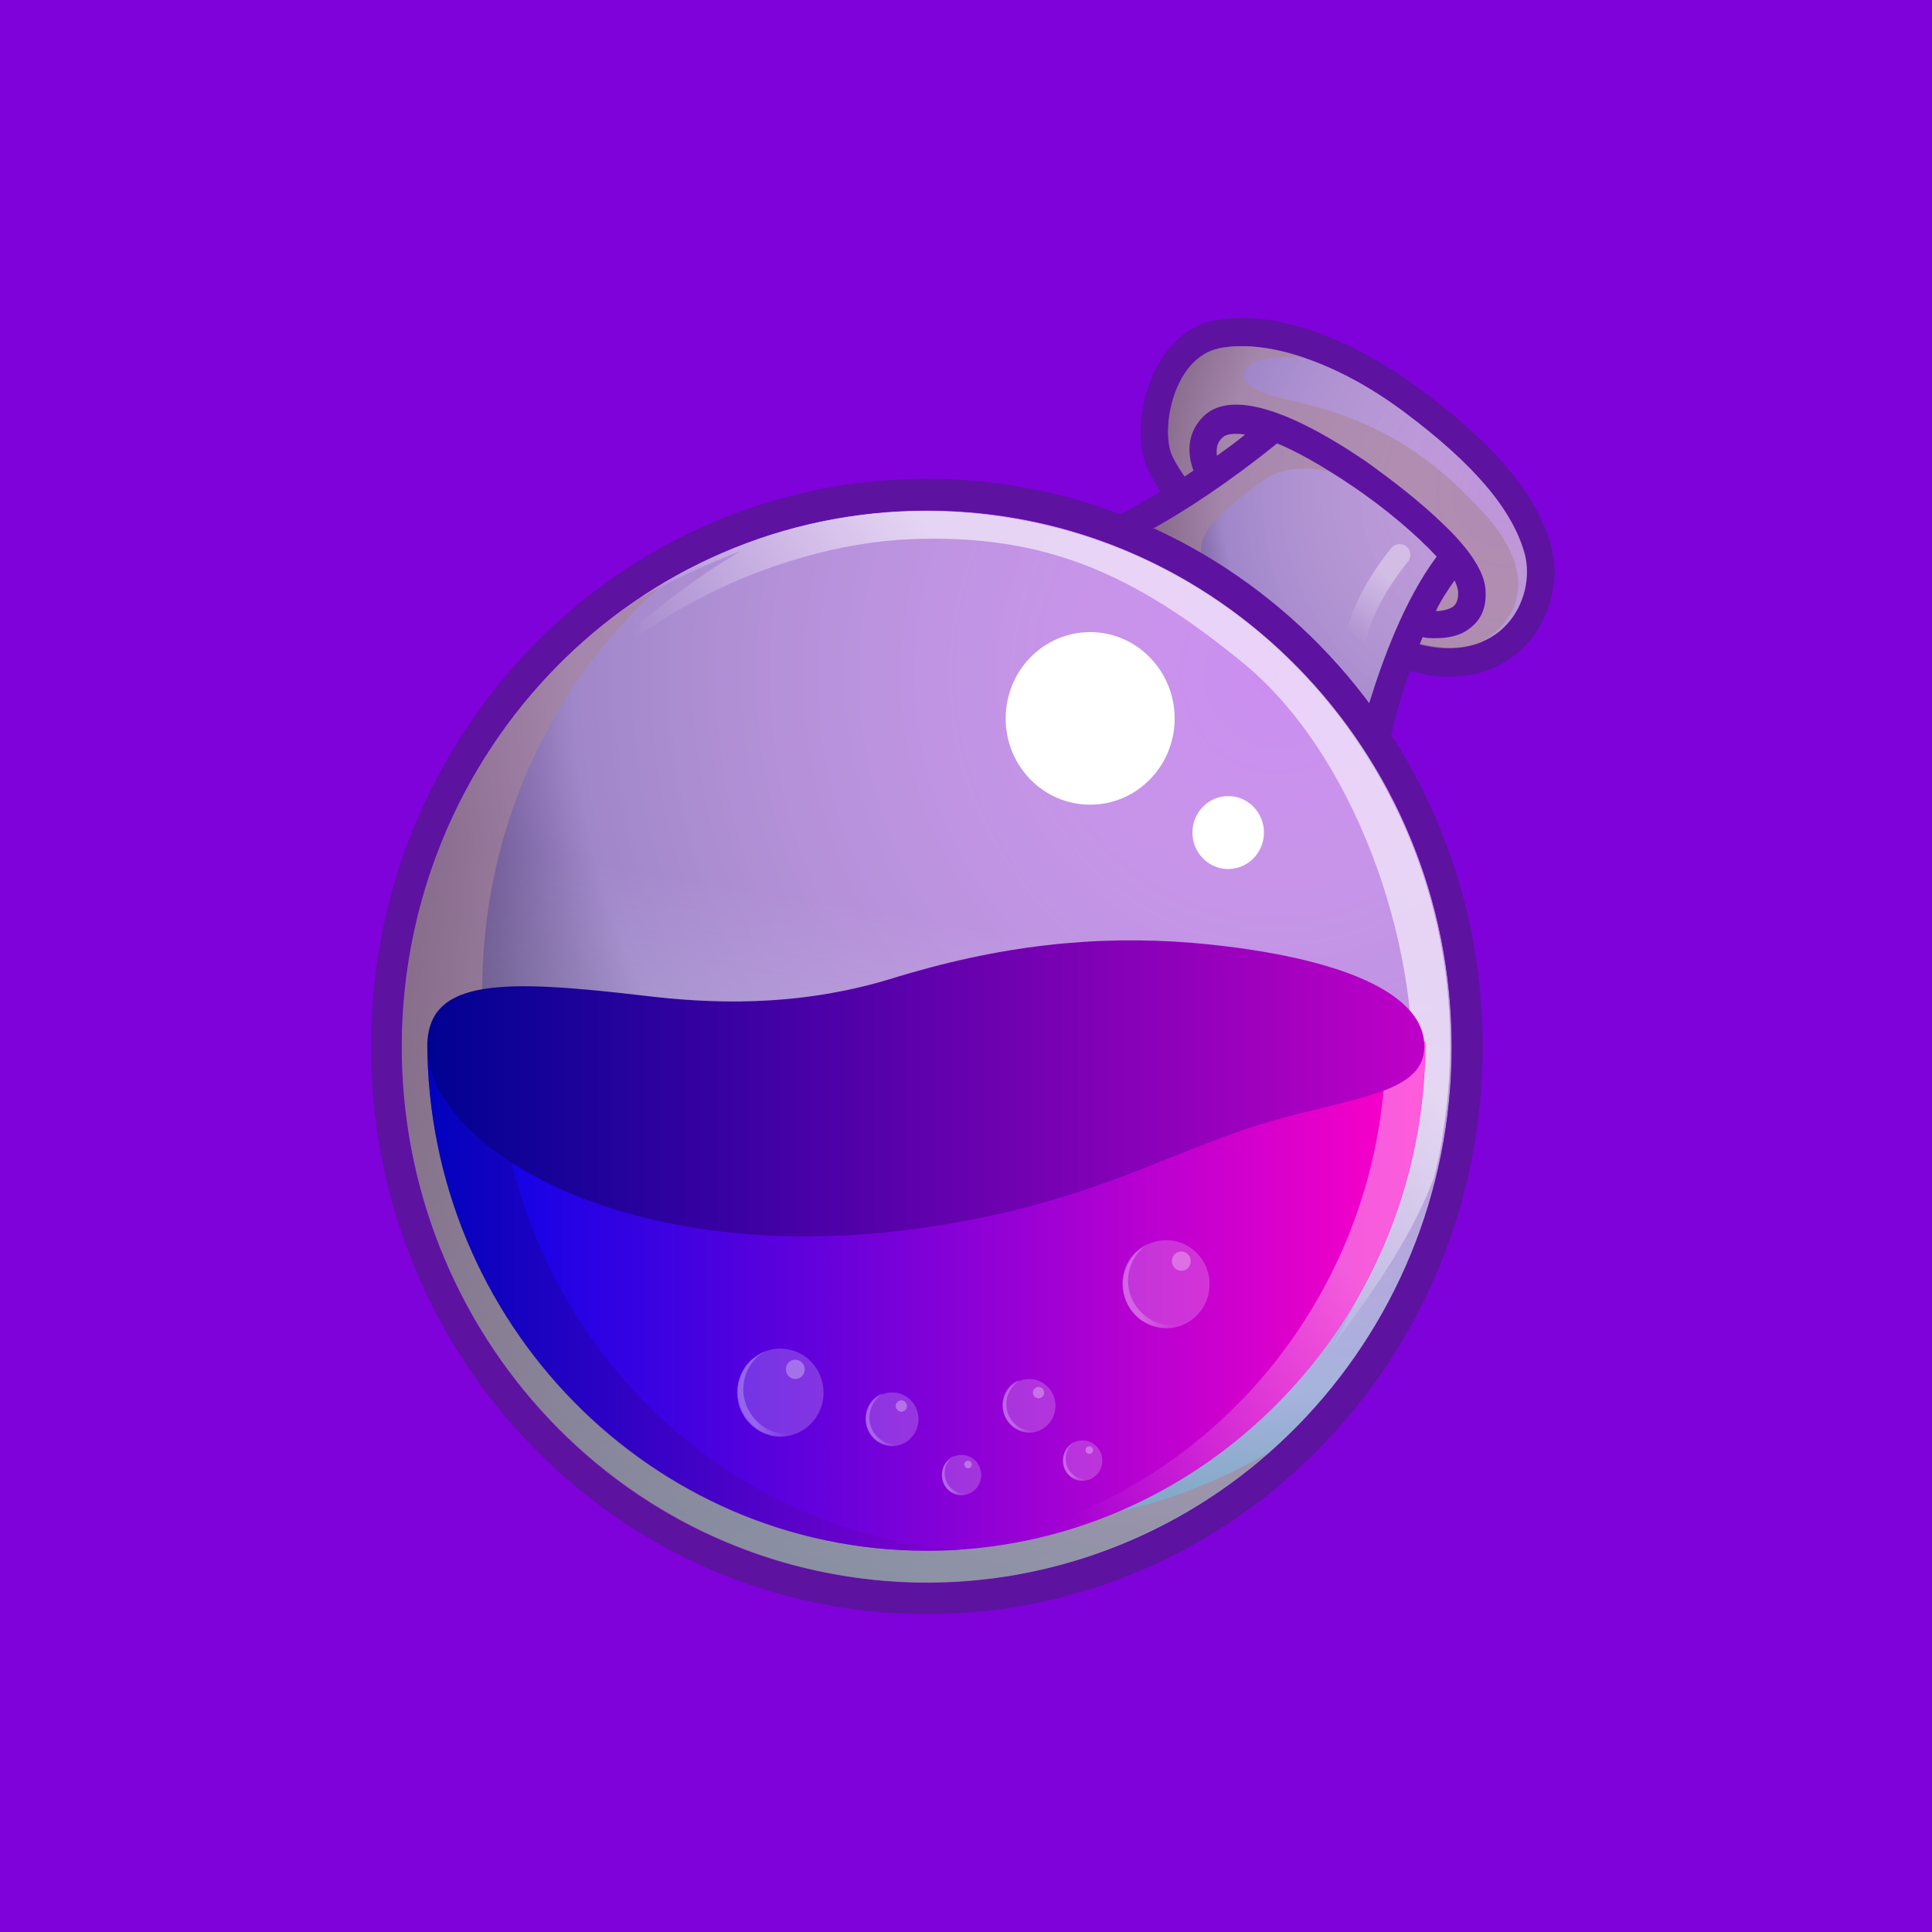
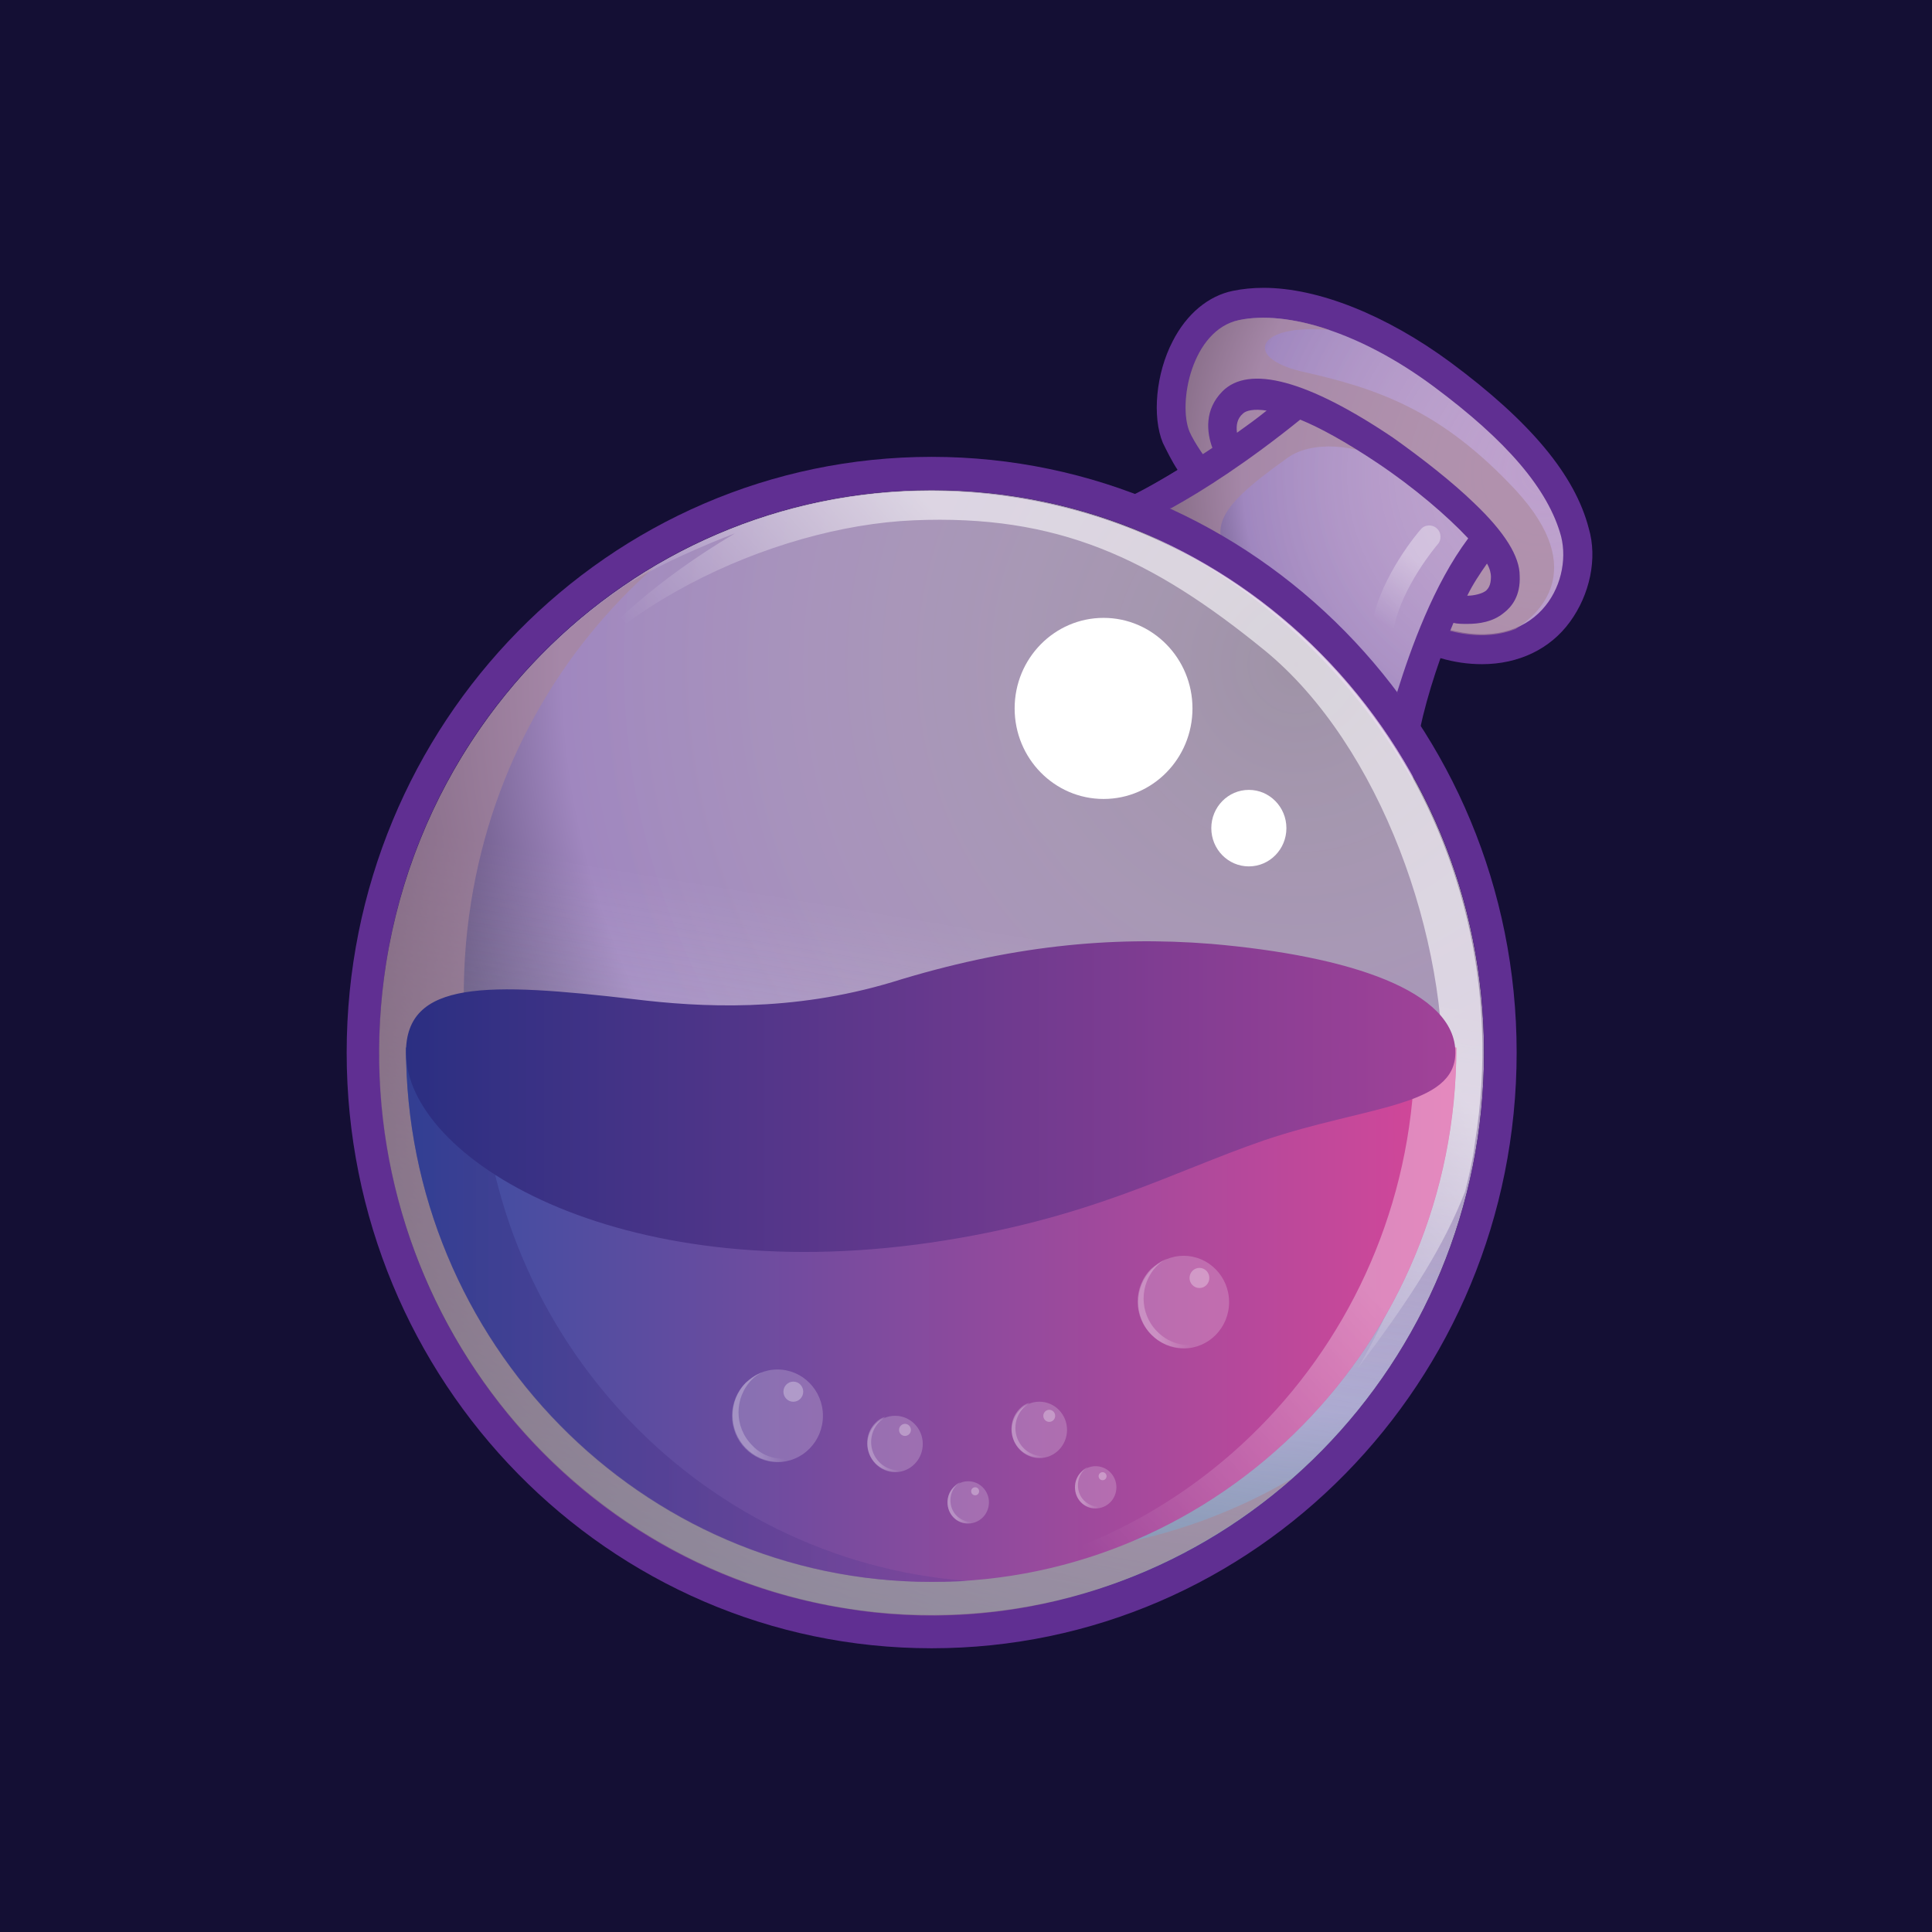
<svg xmlns="http://www.w3.org/2000/svg" width="256" height="256" viewBox="0 0 256 256" fill="none">
  <g clip-path="url(#clip0_1239_2)">
-     <rect width="256" height="256" fill="#7E02D9" />
-     <path d="M205.551 72.475C203.806 65.751 198.208 58.999 188.122 51.525C180.031 45.551 171.442 42.134 164.598 42.134C163.24 42.134 161.993 42.273 160.746 42.523C157.643 43.162 154.899 45.44 153.154 48.886C151.048 52.942 150.549 58.416 151.907 61.722C152.406 62.75 153.015 64.001 153.763 65.14C147.169 69.196 143.428 70.335 142.93 70.474C160.109 76.309 174.407 88.507 183.356 104.4L183.467 102.872C183.828 98.676 185.074 93.842 186.82 88.896C188.565 89.396 190.311 89.646 192.057 89.646C196.657 89.646 200.647 87.729 203.14 84.311C205.662 80.838 206.66 76.281 205.551 72.475Z" fill="#5E12A0" />
-     <path d="M187.624 85.173C198.956 88.341 203.556 79.449 202.06 73.475C200.453 67.502 195.216 61.417 186.017 54.554C176.817 47.691 167.479 44.913 161.494 46.163C155.509 47.441 153.791 56.721 155.288 60.278C155.897 61.667 157.283 63.695 159.139 66.001C156.784 67.641 154.54 68.919 152.683 70.058C164.127 75.254 174.074 83.395 181.556 93.564C182.414 90.147 183.662 87.09 184.797 84.423C185.629 84.534 186.626 84.784 187.624 85.173Z" fill="url(#paint0_radial_1239_2)" />
-     <path d="M122.813 209.678C161.217 209.678 192.362 177.891 192.362 138.659C192.362 99.427 161.217 67.641 122.813 67.641C84.409 67.641 53.264 99.427 53.264 138.659C53.264 177.891 84.409 209.678 122.813 209.678Z" fill="url(#paint1_radial_1239_2)" />
-     <path opacity="0.6" d="M196.324 67.641C186.875 57.471 178.895 54.804 169.336 52.637C161.882 50.858 163.849 46.552 172.938 47.441C168.588 45.913 164.487 45.524 161.494 46.163C155.509 47.441 153.791 56.721 155.259 60.278C155.869 61.667 157.255 63.695 159.111 66.001C155.759 68.28 152.905 69.947 150.522 71.197C151.63 71.697 153.015 72.336 154.623 73.225C158.862 75.504 163.461 79.31 163.461 79.31C156.507 73.225 157.975 70.419 167.562 63.556C170.555 61.389 176.013 61.639 181.112 64.306C186.211 66.974 192.196 73.698 192.196 73.698L186.46 84.867C186.82 85.006 187.208 85.117 187.568 85.256C191.17 86.284 194.024 86.007 196.268 85.117C198.956 83.506 205.8 77.921 196.324 67.641Z" fill="#A98698" />
-     <path d="M169.225 58.75C171.718 59.778 174.96 61.556 178.923 64.223C183.661 67.391 187.761 70.947 190.367 73.753C186.016 79.588 183.162 87.59 181.416 93.203C182.275 94.481 183.273 95.731 184.16 97.009C185.019 93.842 186.515 89.118 188.51 84.423C189.009 84.562 189.618 84.562 190.256 84.562C191.752 84.562 193.498 84.312 194.855 83.172C195.853 82.422 196.961 81.005 196.85 78.477C196.85 76.06 194.994 73.003 191.115 69.336C188.371 66.668 184.658 63.751 180.918 61.084C170.222 53.832 162.741 51.803 159.388 55.249C157.144 57.527 157.393 60.333 158.141 62.361C154.151 65.029 150.798 66.946 148.554 68.196C150.05 68.697 151.408 69.336 152.904 69.975C156.894 67.752 162.63 64.084 169.225 58.75ZM192.722 76.921C193.082 77.56 193.22 78.199 193.22 78.56C193.22 79.699 192.86 80.088 192.611 80.338C192.112 80.728 191.115 80.978 190.256 80.978C190.976 79.449 191.862 78.171 192.722 76.921ZM161.993 57.972C162.353 57.583 163.35 57.333 164.985 57.583C163.738 58.611 162.491 59.5 161.245 60.389C161.134 59.5 161.245 58.611 161.993 57.972Z" fill="#5E12A0" />
-     <path d="M122.813 63.445C82.109 63.445 49.163 97.121 49.163 138.659C49.163 180.197 82.137 213.873 122.813 213.873C163.489 213.873 196.463 180.197 196.463 138.659C196.463 97.121 163.351 63.445 122.813 63.445ZM122.813 209.677C84.381 209.677 53.264 177.92 53.264 138.659C53.264 99.399 84.381 67.641 122.813 67.641C161.245 67.641 192.362 99.399 192.362 138.659C192.362 177.92 161.134 209.677 122.813 209.677Z" fill="#5E12A0" />
-     <path opacity="0.6" d="M122.813 209.678C161.217 209.678 192.362 177.891 192.362 138.659C192.362 99.427 161.217 67.641 122.813 67.641C84.409 67.641 53.264 99.427 53.264 138.659C53.264 177.891 84.409 209.678 122.813 209.678Z" fill="url(#paint2_linear_1239_2)" />
-     <path opacity="0.6" d="M122.314 201.036C84.353 194.812 58.612 158.33 64.819 119.598C67.562 102.455 76.013 87.84 87.956 77.282C70.555 87.59 57.614 105.484 54.123 127.351C48.027 166.11 73.769 202.564 111.591 208.788C132.733 212.345 153.154 205.62 168.2 192.395C154.9 200.258 138.718 203.703 122.314 201.036Z" fill="#A98698" />
-     <path opacity="0.6" d="M133.869 68.641C116.329 65.723 99.288 69.78 85.351 78.81C85.102 79.06 84.852 79.31 84.852 79.31C90.2 76.004 98.041 73.086 98.041 73.086C77.897 85.034 71.663 98.62 71.663 98.62C79.504 83.117 102.53 72.197 120.568 71.447C138.607 70.697 150.439 76.142 164.847 87.951C179.283 99.899 187.984 124.294 187.125 143.604C186.376 162.915 176.43 178.53 176.43 178.53C183.273 169.5 187.374 162.915 189.979 156.163C190.477 154.135 190.976 152.107 191.226 149.939C197.46 111.346 171.829 74.864 133.869 68.641Z" fill="url(#paint3_linear_1239_2)" />
-     <path d="M188.87 138.021C188.87 175.252 159.249 205.482 122.813 205.482C86.348 205.482 56.617 175.252 56.617 138.021H188.87Z" fill="url(#paint4_linear_1239_2)" />
+     <circle cx="128" cy="128" r="98" fill="#140F34" />
+     <rect width="256" height="256" fill="#140F34" />
+     <path d="M210.517 70.002C208.685 62.936 202.794 55.87 192.187 48.003C183.679 41.737 174.644 38.139 167.44 38.139C165.998 38.139 164.693 38.269 163.381 38.535C160.107 39.199 157.23 41.6 155.392 45.205C153.163 49.474 152.644 55.206 154.079 58.675C154.606 59.742 155.255 61.076 156.04 62.273C149.104 66.541 145.174 67.738 144.648 67.875C162.717 74.011 177.773 86.81 187.205 103.474L187.334 101.873C187.724 97.475 189.036 92.406 190.868 87.207C192.699 87.74 194.531 88.007 196.369 88.007C201.215 88.007 205.404 86.01 208.022 82.405C210.654 78.806 211.699 74.004 210.517 70.002Z" fill="#602F92" />
+     <path d="M191.668 83.342C203.58 86.673 208.425 77.343 206.854 71.077C205.152 64.811 199.65 58.408 189.966 51.212C180.275 44.008 170.454 41.081 164.174 42.415C157.886 43.749 156.055 53.483 157.627 57.218C158.283 58.682 159.725 60.816 161.686 63.217C159.199 64.948 156.841 66.282 154.88 67.486C166.928 72.952 177.398 81.489 185.258 92.153C186.174 88.555 187.486 85.354 188.661 82.556C189.57 82.671 190.615 82.938 191.668 83.342Z" fill="url(#paint0_radial_1239_2)" />
+     <path d="M123.448 214.005C163.871 214.005 196.643 180.635 196.643 139.469C196.643 98.304 163.871 64.94 123.448 64.94C83.026 64.94 50.254 98.311 50.254 139.476C50.254 180.642 83.026 214.005 123.448 214.005Z" fill="url(#paint1_radial_1239_2)" />
+     <path opacity="0.6" d="M200.833 64.941C190.882 54.276 182.503 51.471 172.423 49.207C164.563 47.34 166.662 42.804 176.223 43.742C171.637 42.141 167.318 41.744 164.174 42.408C157.886 43.742 156.055 53.476 157.627 57.211C158.283 58.675 159.725 60.809 161.686 63.21C158.153 65.611 155.139 67.342 152.651 68.676C153.827 69.21 155.269 69.873 156.971 70.81C161.42 73.211 166.265 77.213 166.265 77.213C158.932 70.81 160.504 67.883 170.584 60.679C173.728 58.415 179.489 58.682 184.854 61.48C190.219 64.277 196.506 71.344 196.506 71.344L190.486 83.076C190.875 83.213 191.271 83.342 191.661 83.479C195.461 84.546 198.468 84.28 200.826 83.342C203.58 81.605 210.783 75.735 200.833 64.941Z" fill="#A98798" />
+     <path d="M172.286 55.603C174.903 56.67 178.307 58.538 182.496 61.335C187.471 64.667 191.791 68.402 194.545 71.336C189.959 77.473 186.952 85.873 185.121 91.735C186.036 93.069 187.082 94.403 188.005 95.737C188.921 92.406 190.493 87.466 192.591 82.534C193.117 82.671 193.766 82.671 194.422 82.671C195.994 82.671 197.826 82.405 199.268 81.208C200.313 80.407 201.496 78.944 201.366 76.276C201.366 73.745 199.405 70.543 195.345 66.678C192.461 63.881 188.539 60.809 184.609 58.011C173.346 50.411 165.493 48.277 161.96 51.875C159.602 54.276 159.862 57.211 160.648 59.345C156.459 62.143 152.925 64.147 150.568 65.481C152.139 66.015 153.582 66.678 155.153 67.349C159.321 65.07 165.349 61.206 172.286 55.603ZM197.033 74.675C197.422 75.338 197.559 76.009 197.559 76.406C197.559 77.602 197.17 78.006 196.903 78.273C196.376 78.67 195.331 78.936 194.415 78.936C195.201 77.336 196.117 76.002 197.033 74.675ZM164.693 54.803C165.082 54.406 166.135 54.139 167.837 54.406C166.525 55.473 165.219 56.403 163.907 57.341C163.777 56.403 163.907 55.473 164.693 54.803Z" fill="#602F92" />
+     <path d="M123.449 60.535C80.632 60.535 45.935 95.867 45.935 139.47C45.935 183.072 80.632 218.404 123.449 218.404C166.265 218.404 200.963 183.072 200.963 139.47C200.963 95.874 166.135 60.535 123.449 60.535ZM123.449 214.006C82.99 214.006 50.254 180.671 50.254 139.47C50.254 98.268 82.99 64.934 123.449 64.934C163.907 64.934 196.643 98.268 196.643 139.47C196.636 180.671 163.777 214.006 123.449 214.006Z" fill="#602F92" />
+     <path opacity="0.6" d="M123.448 214.005C163.871 214.005 196.643 180.635 196.643 139.469C196.643 98.304 163.871 64.94 123.448 64.94C83.026 64.94 50.254 98.311 50.254 139.476C50.254 180.642 83.026 214.005 123.448 214.005Z" fill="url(#paint2_linear_1239_2)" />
+     <path opacity="0.6" d="M122.922 204.934C82.99 198.401 55.885 160.135 62.432 119.467C65.317 101.469 74.215 86.132 86.79 75.064C68.453 85.873 54.84 104.671 51.169 127.608C44.752 168.275 71.857 206.542 111.659 213.075C133.918 216.81 155.392 209.744 171.233 195.878C157.23 204.134 140.206 207.739 122.922 204.934Z" fill="#A98798" />
+     <path opacity="0.6" d="M135.101 66.008C116.642 62.943 98.702 67.205 84.035 76.672C83.776 76.939 83.509 77.206 83.509 77.206C89.14 73.737 97.389 70.673 97.389 70.673C76.176 83.205 69.629 97.475 69.629 97.475C77.877 81.208 102.098 69.743 121.083 68.942C140.069 68.142 152.507 73.874 167.693 86.277C182.878 98.809 192.05 124.406 191.127 144.675C190.341 164.944 179.864 181.341 179.864 181.341C187.068 171.874 191.387 164.944 194.134 157.878C194.66 155.744 195.18 153.609 195.446 151.345C202.008 110.807 175.033 72.54 135.101 66.008Z" fill="url(#paint3_linear_1239_2)" />
+     <path d="M192.973 138.806C192.973 177.873 161.809 209.607 123.449 209.607C85.088 209.607 53.794 177.873 53.794 138.806H192.973Z" fill="url(#paint4_linear_1239_2)" />
    <g opacity="0.6">
-       <path opacity="0.6" d="M183.634 138.021C183.634 174.363 155.509 204.093 120.181 205.482C121.04 205.482 121.927 205.482 122.785 205.482C159.25 205.482 188.843 175.252 188.843 138.021H183.634Z" fill="url(#paint5_linear_1239_2)" />
+       <path opacity="0.6" d="M187.471 138.806C187.471 176.935 157.879 208.136 120.694 209.607C121.61 209.607 122.526 209.607 123.441 209.607C161.802 209.607 192.966 177.873 192.966 138.806H187.471Z" fill="url(#paint5_linear_1239_2)" />
    </g>
    <g opacity="0.7">
-       <path opacity="0.7" d="M65.955 138.021H56.617C56.617 175.252 86.237 205.482 122.674 205.482C124.281 205.482 125.778 205.482 127.274 205.344C93.082 202.815 65.955 173.585 65.955 138.021Z" fill="url(#paint6_linear_1239_2)" />
+       <path opacity="0.7" d="M63.615 138.806H53.794C53.794 177.873 84.958 209.607 123.319 209.607C125.021 209.607 126.592 209.607 128.164 209.47C92.155 206.802 63.615 176.135 63.615 138.806Z" fill="url(#paint6_linear_1239_2)" />
    </g>
-     <path d="M188.732 138.659C188.732 130.907 175.543 126.462 158.003 124.933C145.312 123.906 132.511 125.183 117.826 129.768C105.135 133.574 93.691 132.936 85.351 131.935C66.814 129.768 56.617 129.518 56.617 138.659C56.617 151.885 82.996 168.389 122.563 162.665C142.597 159.748 152.932 153.774 164.736 149.718C177.538 145.383 188.732 145.522 188.732 138.659Z" fill="url(#paint7_linear_1239_2)" />
-     <path d="M144.453 106.623C150.632 106.623 155.648 101.511 155.648 95.204C155.648 88.897 150.632 83.756 144.453 83.756C138.274 83.756 133.259 88.869 133.259 95.204C133.259 101.539 138.274 106.623 144.453 106.623Z" fill="white" />
-     <path d="M162.741 115.153C165.346 115.153 167.479 112.986 167.479 110.319C167.479 107.651 165.373 105.484 162.741 105.484C160.136 105.484 158.003 107.651 158.003 110.319C158.003 112.986 160.136 115.153 162.741 115.153Z" fill="white" />
+     <path d="M192.843 139.469C192.843 131.335 178.963 126.67 160.504 125.069C147.15 124.002 133.666 125.336 118.214 130.138C104.86 134.14 92.811 133.47 84.043 132.403C64.531 130.138 53.794 129.872 53.794 139.469C53.794 153.335 81.555 170.669 123.189 164.67C144.273 161.606 155.139 155.34 167.577 151.071C181.061 146.535 192.843 146.672 192.843 139.469Z" fill="url(#paint7_linear_1239_2)" />
+     <path d="M146.227 105.867C152.738 105.867 158.009 100.496 158.009 93.869C158.009 87.243 152.731 81.871 146.227 81.871C139.723 81.871 134.445 87.243 134.445 93.869C134.445 100.496 139.723 105.867 146.227 105.867Z" fill="white" />
+     <path d="M165.479 114.802C168.226 114.802 170.455 112.531 170.455 109.733C170.455 106.935 168.226 104.664 165.479 104.664C162.732 104.664 160.504 106.935 160.504 109.733C160.504 112.538 162.732 114.802 165.479 114.802Z" fill="white" />
    <g opacity="0.6">
-       <path opacity="0.6" d="M179.671 86.063C179.56 86.063 179.422 86.063 179.422 86.063C178.674 85.924 178.175 85.174 178.313 84.285C179.422 78.45 184.16 72.837 184.409 72.587C184.908 71.948 185.906 71.948 186.404 72.448C187.014 72.948 187.014 73.976 186.515 74.477C186.404 74.615 182.026 79.811 181.029 84.896C180.918 85.674 180.281 86.063 179.671 86.063Z" fill="url(#paint8_linear_1239_2)" />
+       <path opacity="0.6" d="M183.282 84.272C183.152 84.272 183.023 84.272 183.023 84.272C182.237 84.135 181.71 83.342 181.847 82.405C183.023 76.269 187.998 70.406 188.265 70.14C188.791 69.476 189.837 69.476 190.363 70.003C191.019 70.536 191.019 71.603 190.493 72.137C190.363 72.267 185.777 77.74 184.732 83.068C184.595 83.869 183.938 84.272 183.282 84.272Z" fill="url(#paint8_linear_1239_2)" />
    </g>
-     <path opacity="0.2" d="M118.213 191.618C120.125 191.618 121.705 190.034 121.705 188.061C121.705 186.089 120.153 184.505 118.213 184.505C116.301 184.505 114.722 186.089 114.722 188.061C114.722 190.034 116.273 191.618 118.213 191.618Z" fill="white" />
+     <path opacity="0.2" d="M118.61 195.07C120.636 195.07 122.273 193.397 122.273 191.335C122.273 189.273 120.629 187.6 118.61 187.6C116.584 187.6 114.947 189.273 114.947 191.335C114.947 193.397 116.584 195.07 118.61 195.07Z" fill="white" />
    <g opacity="0.4">
-       <path opacity="0.6" d="M116.218 190.366C114.861 188.977 114.861 186.671 116.218 185.282C116.468 185.032 116.717 184.893 116.966 184.643C116.468 184.782 116.107 185.032 115.72 185.393C114.362 186.782 114.362 189.089 115.72 190.478C116.828 191.617 118.574 191.867 119.959 191.117C118.712 191.645 117.216 191.367 116.218 190.366Z" fill="url(#paint9_linear_1239_2)" />
+       <path opacity="0.6" d="M116.512 193.744C115.07 192.28 115.07 189.879 116.512 188.408C116.771 188.141 117.038 188.011 117.298 187.745C116.771 187.882 116.382 188.141 115.986 188.545C114.543 190.009 114.543 192.41 115.986 193.881C117.161 195.078 119 195.345 120.434 194.544C119.129 195.078 117.557 194.811 116.512 193.744Z" fill="url(#paint9_linear_1239_2)" />
    </g>
-     <path opacity="0.3" d="M119.432 187.06C119.848 187.06 120.181 186.727 120.181 186.31C120.181 185.893 119.848 185.56 119.432 185.56C119.017 185.56 118.685 185.893 118.685 186.31C118.712 186.727 119.045 187.06 119.432 187.06Z" fill="white" />
-     <path opacity="0.2" d="M136.363 189.839C138.275 189.839 139.854 188.255 139.854 186.283C139.854 184.31 138.302 182.726 136.363 182.726C134.451 182.726 132.871 184.31 132.871 186.283C132.899 188.255 134.451 189.839 136.363 189.839Z" fill="white" />
+     <path opacity="0.3" d="M119.915 190.268C120.348 190.268 120.701 189.907 120.701 189.467C120.701 189.028 120.348 188.667 119.915 188.667C119.483 188.667 119.129 189.028 119.129 189.467C119.129 189.914 119.476 190.268 119.915 190.268Z" fill="white" />
+     <path opacity="0.2" d="M137.725 193.203C139.752 193.203 141.388 191.53 141.388 189.468C141.388 187.405 139.744 185.732 137.725 185.732C135.699 185.732 134.063 187.405 134.063 189.468C134.062 191.53 135.707 193.203 137.725 193.203Z" fill="white" />
    <g opacity="0.4">
-       <path opacity="0.6" d="M134.367 188.588C133.009 187.199 133.009 184.893 134.367 183.504C134.617 183.254 134.866 183.115 135.115 182.864C134.617 183.004 134.256 183.254 133.869 183.615C132.511 185.004 132.511 187.31 133.869 188.7C134.977 189.839 136.723 190.089 138.108 189.338C136.861 189.866 135.365 189.589 134.367 188.588Z" fill="url(#paint10_linear_1239_2)" />
+       <path opacity="0.6" d="M135.627 191.876C134.185 190.412 134.185 188.011 135.627 186.54C135.887 186.274 136.154 186.144 136.413 185.877C135.887 186.014 135.497 186.274 135.101 186.677C133.659 188.141 133.659 190.542 135.101 192.013C136.276 193.21 138.115 193.477 139.55 192.677C138.245 193.21 136.673 192.943 135.627 191.876Z" fill="url(#paint10_linear_1239_2)" />
    </g>
-     <path opacity="0.3" d="M137.61 185.282C138.025 185.282 138.357 184.948 138.357 184.532C138.357 184.115 138.025 183.781 137.61 183.781C137.194 183.781 136.861 184.115 136.861 184.532C136.861 184.948 137.194 185.282 137.61 185.282Z" fill="white" />
-     <path opacity="0.2" d="M127.413 198.119C128.853 198.119 130.017 196.924 130.017 195.452C130.017 193.979 128.853 192.784 127.413 192.784C125.972 192.784 124.808 193.979 124.808 195.452C124.808 196.924 125.972 198.119 127.413 198.119Z" fill="white" />
+     <path opacity="0.3" d="M139.031 188.407C139.463 188.407 139.817 188.047 139.817 187.607C139.817 187.167 139.463 186.807 139.031 186.807C138.598 186.807 138.245 187.167 138.245 187.607C138.245 188.047 138.598 188.407 139.031 188.407Z" fill="white" />
+     <path opacity="0.2" d="M128.294 201.869C129.816 201.869 131.041 200.615 131.041 199.072C131.041 197.529 129.808 196.274 128.294 196.274C126.773 196.274 125.547 197.529 125.547 199.072C125.547 200.615 126.773 201.869 128.294 201.869Z" fill="white" />
    <g opacity="0.4">
-       <path opacity="0.6" d="M125.916 197.091C124.918 196.063 124.918 194.285 125.916 193.284C126.027 193.145 126.277 193.034 126.415 192.896C126.055 193.034 125.805 193.284 125.556 193.534C124.558 194.562 124.558 196.34 125.556 197.341C126.415 198.23 127.662 198.369 128.798 197.73C127.773 198.119 126.664 197.869 125.916 197.091Z" fill="url(#paint11_linear_1239_2)" />
+       <path opacity="0.6" d="M126.722 200.81C125.677 199.743 125.677 197.875 126.722 196.808C126.852 196.671 127.111 196.541 127.248 196.404C126.859 196.541 126.592 196.808 126.333 197.068C125.287 198.135 125.287 200.002 126.333 201.07C127.248 202 128.561 202.137 129.736 201.473C128.683 201.877 127.508 201.61 126.722 200.81Z" fill="url(#paint11_linear_1239_2)" />
    </g>
-     <path opacity="0.3" d="M128.272 194.563C128.549 194.563 128.77 194.34 128.77 194.063C128.77 193.785 128.549 193.562 128.272 193.562C127.995 193.562 127.773 193.785 127.773 194.063C127.773 194.313 127.995 194.563 128.272 194.563Z" fill="white" />
-     <path opacity="0.2" d="M143.456 196.202C144.897 196.202 146.061 195.007 146.061 193.534C146.061 192.062 144.897 190.867 143.456 190.867C142.015 190.867 140.851 192.062 140.851 193.534C140.851 195.007 142.015 196.202 143.456 196.202Z" fill="white" />
+     <path opacity="0.3" d="M129.21 198.135C129.498 198.135 129.736 197.897 129.736 197.601C129.736 197.306 129.498 197.068 129.21 197.068C128.921 197.068 128.683 197.306 128.683 197.601C128.683 197.897 128.921 198.135 129.21 198.135Z" fill="white" />
+     <path opacity="0.2" d="M145.181 199.873C146.703 199.873 147.929 198.618 147.929 197.075C147.929 195.532 146.696 194.277 145.181 194.277C143.667 194.277 142.434 195.532 142.434 197.075C142.434 198.618 143.667 199.873 145.181 199.873Z" fill="white" />
    <g opacity="0.4">
-       <path opacity="0.6" d="M141.96 195.201C140.962 194.173 140.962 192.395 141.96 191.395C142.07 191.255 142.32 191.145 142.458 191.005C142.098 191.145 141.849 191.395 141.599 191.645C140.602 192.672 140.602 194.451 141.599 195.451C142.458 196.34 143.705 196.479 144.841 195.84C143.844 196.201 142.708 195.951 141.96 195.201Z" fill="url(#paint12_linear_1239_2)" />
+       <path opacity="0.6" d="M143.617 198.805C142.571 197.738 142.571 195.87 143.617 194.803C143.746 194.666 144.006 194.537 144.143 194.407C143.754 194.544 143.487 194.803 143.227 195.07C142.182 196.137 142.182 198.005 143.227 199.072C144.143 200.002 145.455 200.139 146.631 199.469C145.578 199.872 144.402 199.606 143.617 198.805Z" fill="url(#paint12_linear_1239_2)" />
    </g>
-     <path opacity="0.3" d="M144.343 192.646C144.619 192.646 144.841 192.424 144.841 192.146C144.841 191.868 144.619 191.646 144.343 191.646C144.066 191.646 143.844 191.868 143.844 192.146C143.844 192.424 144.066 192.646 144.343 192.646Z" fill="white" />
-     <path opacity="0.2" d="M103.389 190.367C106.548 190.367 109.125 187.755 109.125 184.532C109.125 181.309 106.576 178.697 103.389 178.697C100.203 178.697 97.654 181.309 97.654 184.532C97.681 187.755 100.23 190.367 103.389 190.367Z" fill="white" />
+     <path opacity="0.3" d="M146.097 196.137C146.385 196.137 146.623 195.899 146.623 195.603C146.623 195.308 146.385 195.07 146.097 195.07C145.809 195.07 145.571 195.308 145.571 195.603C145.578 195.899 145.809 196.137 146.097 196.137Z" fill="white" />
+     <path opacity="0.2" d="M103.021 193.736C106.345 193.736 109.042 190.989 109.042 187.6C109.042 184.211 106.345 181.464 103.021 181.464C99.697 181.464 97 184.211 97 187.6C97 190.989 99.697 193.736 103.021 193.736Z" fill="white" />
    <g opacity="0.4">
-       <path opacity="0.6" d="M100.175 188.2C97.931 185.922 97.931 182.226 100.175 179.948C100.535 179.559 100.924 179.309 101.422 179.059C100.674 179.309 100.064 179.809 99.427 180.336C97.183 182.615 97.183 186.31 99.427 188.589C101.283 190.506 104.165 190.867 106.382 189.478C104.276 190.367 101.782 189.978 100.175 188.2Z" fill="url(#paint13_linear_1239_2)" />
+       <path opacity="0.6" d="M99.625 191.472C97.267 189.071 97.267 185.206 99.625 182.805C100.014 182.408 100.411 182.141 100.937 181.875C100.151 182.141 99.495 182.675 98.839 183.208C96.481 185.61 96.481 189.474 98.839 191.876C100.8 193.873 103.814 194.277 106.172 192.806C103.944 193.736 101.326 193.339 99.625 191.472Z" fill="url(#paint13_linear_1239_2)" />
    </g>
-     <path opacity="0.3" d="M105.384 182.726C106.077 182.726 106.631 182.17 106.631 181.448C106.631 180.753 106.077 180.17 105.384 180.17C104.691 180.17 104.138 180.726 104.138 181.448C104.138 182.17 104.691 182.726 105.384 182.726Z" fill="white" />
-     <path opacity="0.2" d="M154.54 176.003C157.698 176.003 160.275 173.391 160.275 170.168C160.275 166.944 157.726 164.333 154.54 164.333C151.381 164.333 148.803 166.944 148.803 170.168C148.803 173.391 151.381 176.003 154.54 176.003Z" fill="white" />
+     <path opacity="0.3" d="M105.119 185.74C105.84 185.74 106.432 185.141 106.432 184.406C106.432 183.67 105.847 183.072 105.119 183.072C104.398 183.072 103.807 183.67 103.807 184.406C103.807 185.141 104.391 185.74 105.119 185.74Z" fill="white" />
+     <path opacity="0.2" d="M156.841 178.673C160.165 178.673 162.862 175.926 162.862 172.537C162.862 169.148 160.165 166.401 156.841 166.401C153.517 166.401 150.82 169.148 150.82 172.537C150.82 175.926 153.51 178.673 156.841 178.673Z" fill="white" />
    <g opacity="0.4">
-       <path opacity="0.6" d="M151.159 173.835C148.915 171.557 148.915 167.861 151.159 165.583C151.519 165.193 151.907 164.943 152.406 164.693C151.658 164.943 151.048 165.444 150.411 165.971C148.167 168.25 148.167 171.945 150.411 174.224C152.268 176.141 155.149 176.502 157.366 175.113C155.288 176.002 152.904 175.613 151.159 173.835Z" fill="url(#paint14_linear_1239_2)" />
+       <path opacity="0.6" d="M153.3 176.402C150.943 174.001 150.943 170.136 153.3 167.735C153.69 167.331 154.086 167.071 154.613 166.805C153.827 167.071 153.171 167.605 152.514 168.139C150.157 170.54 150.157 174.405 152.514 176.806C154.476 178.803 157.49 179.207 159.848 177.736C157.62 178.673 155.132 178.27 153.3 176.402Z" fill="url(#paint14_linear_1239_2)" />
    </g>
-     <path opacity="0.3" d="M156.535 168.389C157.227 168.389 157.781 167.833 157.781 167.111C157.781 166.416 157.227 165.833 156.535 165.833C155.842 165.833 155.288 166.388 155.288 167.111C155.288 167.805 155.842 168.389 156.535 168.389Z" fill="white" />
+     <path opacity="0.3" d="M158.932 170.67C159.653 170.67 160.244 170.071 160.244 169.336C160.244 168.6 159.66 168.002 158.932 168.002C158.211 168.002 157.62 168.6 157.62 169.336C157.62 170.071 158.204 170.67 158.932 170.67Z" fill="white" />
  </g>
  <defs>
-     <radialGradient id="paint0_radial_1239_2" cx="0" cy="0" r="1" gradientUnits="userSpaceOnUse" gradientTransform="translate(199.789 65.475) scale(55.6065 56.7811)">
-       <stop stop-color="#FFEAFF" stop-opacity="0.6" />
-       <stop offset="0.681" stop-color="#A087C9" />
-       <stop offset="1" stop-color="#10002F" />
+     <radialGradient id="paint0_radial_1239_2" cx="0" cy="0" r="1" gradientUnits="userSpaceOnUse" gradientTransform="translate(204.467 62.6752) scale(58.5204 59.5921)">
+       <stop stop-color="#FBEAF3" stop-opacity="0.6" />
+       <stop offset="0.681" stop-color="#A087BF" />
+       <stop offset="1" stop-color="#17102E" />
    </radialGradient>
-     <radialGradient id="paint1_radial_1239_2" cx="0" cy="0" r="1" gradientUnits="userSpaceOnUse" gradientTransform="translate(168.852 89.6915) scale(136.049 138.922)">
-       <stop stop-color="#FFEAFF" stop-opacity="0.6" />
-       <stop offset="0.681" stop-color="#A087C9" />
-       <stop offset="1" stop-color="#10002F" />
+     <radialGradient id="paint1_radial_1239_2" cx="0" cy="0" r="1" gradientUnits="userSpaceOnUse" gradientTransform="translate(171.909 88.0811) scale(143.178 145.8)">
+       <stop stop-color="#FBEAF3" stop-opacity="0.6" />
+       <stop offset="0.681" stop-color="#A087BF" />
+       <stop offset="1" stop-color="#17102E" />
    </radialGradient>
-     <linearGradient id="paint2_linear_1239_2" x1="111.275" y1="208.698" x2="134.459" y2="68.626" gradientUnits="userSpaceOnUse">
-       <stop stop-color="#81FFFF" />
+     <linearGradient id="paint2_linear_1239_2" x1="111.314" y1="212.985" x2="135.582" y2="65.957" gradientUnits="userSpaceOnUse">
+       <stop stop-color="#9AD9E5" />
      <stop offset="0.62" stop-color="white" stop-opacity="0" />
    </linearGradient>
-     <linearGradient id="paint3_linear_1239_2" x1="172.452" y1="91.127" x2="113.846" y2="143.788" gradientUnits="userSpaceOnUse">
+     <linearGradient id="paint3_linear_1239_2" x1="175.696" y1="89.594" x2="114.17" y2="145.031" gradientUnits="userSpaceOnUse">
      <stop offset="0.289" stop-color="white" />
      <stop offset="0.78" stop-color="white" stop-opacity="0" />
    </linearGradient>
-     <linearGradient id="paint4_linear_1239_2" x1="56.617" y1="171.746" x2="188.87" y2="171.746" gradientUnits="userSpaceOnUse">
-       <stop stop-color="#0002E9" />
-       <stop offset="0.995" stop-color="#FF00C7" />
+     <linearGradient id="paint4_linear_1239_2" x1="53.792" y1="174.203" x2="192.974" y2="174.203" gradientUnits="userSpaceOnUse">
+       <stop stop-color="#384EA2" />
+       <stop offset="0.995" stop-color="#D54799" />
    </linearGradient>
-     <linearGradient id="paint5_linear_1239_2" x1="195.462" y1="144.334" x2="122.108" y2="212.223" gradientUnits="userSpaceOnUse">
+     <linearGradient id="paint5_linear_1239_2" x1="199.911" y1="145.434" x2="122.91" y2="216.896" gradientUnits="userSpaceOnUse">
      <stop offset="0.289" stop-color="white" />
      <stop offset="0.78" stop-color="white" stop-opacity="0" />
    </linearGradient>
-     <linearGradient id="paint6_linear_1239_2" x1="56.617" y1="171.746" x2="127.285" y2="171.746" gradientUnits="userSpaceOnUse">
-       <stop stop-color="#000292" />
-       <stop offset="0.995" stop-color="#7D00C7" />
+     <linearGradient id="paint6_linear_1239_2" x1="53.792" y1="174.203" x2="128.162" y2="174.203" gradientUnits="userSpaceOnUse">
+       <stop stop-color="#2B2F82" />
+       <stop offset="0.995" stop-color="#72439A" />
    </linearGradient>
-     <linearGradient id="paint7_linear_1239_2" x1="56.762" y1="144.215" x2="188.749" y2="144.215" gradientUnits="userSpaceOnUse">
-       <stop stop-color="#000292" />
-       <stop offset="0.995" stop-color="#BE00C7" />
+     <linearGradient id="paint7_linear_1239_2" x1="53.944" y1="145.309" x2="192.847" y2="145.309" gradientUnits="userSpaceOnUse">
+       <stop stop-color="#2B2F82" />
+       <stop offset="0.995" stop-color="#A14298" />
    </linearGradient>
-     <linearGradient id="paint8_linear_1239_2" x1="186.757" y1="72.08" x2="176.98" y2="87.638" gradientUnits="userSpaceOnUse">
+     <linearGradient id="paint8_linear_1239_2" x1="190.751" y1="69.603" x2="180.503" y2="85.957" gradientUnits="userSpaceOnUse">
      <stop offset="0.289" stop-color="white" />
      <stop offset="0.78" stop-color="white" stop-opacity="0" />
    </linearGradient>
-     <linearGradient id="paint9_linear_1239_2" x1="114.688" y1="188.102" x2="119.951" y2="188.102" gradientUnits="userSpaceOnUse">
+     <linearGradient id="paint9_linear_1239_2" x1="114.905" y1="191.37" x2="120.444" y2="191.37" gradientUnits="userSpaceOnUse">
      <stop offset="0.289" stop-color="white" />
      <stop offset="0.78" stop-color="white" stop-opacity="0" />
    </linearGradient>
-     <linearGradient id="paint10_linear_1239_2" x1="132.836" y1="186.323" x2="138.1" y2="186.323" gradientUnits="userSpaceOnUse">
+     <linearGradient id="paint10_linear_1239_2" x1="134.004" y1="189.503" x2="139.544" y2="189.503" gradientUnits="userSpaceOnUse">
      <stop offset="0.289" stop-color="white" />
      <stop offset="0.78" stop-color="white" stop-opacity="0" />
    </linearGradient>
-     <linearGradient id="paint11_linear_1239_2" x1="124.78" y1="195.514" x2="128.731" y2="195.514" gradientUnits="userSpaceOnUse">
+     <linearGradient id="paint11_linear_1239_2" x1="125.526" y1="199.149" x2="129.685" y2="199.149" gradientUnits="userSpaceOnUse">
      <stop offset="0.289" stop-color="white" />
      <stop offset="0.78" stop-color="white" stop-opacity="0" />
    </linearGradient>
-     <linearGradient id="paint12_linear_1239_2" x1="140.777" y1="193.609" x2="144.729" y2="193.609" gradientUnits="userSpaceOnUse">
+     <linearGradient id="paint12_linear_1239_2" x1="142.361" y1="197.149" x2="146.52" y2="197.149" gradientUnits="userSpaceOnUse">
      <stop offset="0.289" stop-color="white" />
      <stop offset="0.78" stop-color="white" stop-opacity="0" />
    </linearGradient>
-     <linearGradient id="paint13_linear_1239_2" x1="97.682" y1="184.68" x2="106.278" y2="184.68" gradientUnits="userSpaceOnUse">
+     <linearGradient id="paint13_linear_1239_2" x1="97.008" y1="187.778" x2="106.055" y2="187.778" gradientUnits="userSpaceOnUse">
      <stop offset="0.289" stop-color="white" />
      <stop offset="0.78" stop-color="white" stop-opacity="0" />
    </linearGradient>
-     <linearGradient id="paint14_linear_1239_2" x1="148.736" y1="170.324" x2="157.333" y2="170.324" gradientUnits="userSpaceOnUse">
+     <linearGradient id="paint14_linear_1239_2" x1="150.737" y1="172.712" x2="159.784" y2="172.712" gradientUnits="userSpaceOnUse">
      <stop offset="0.289" stop-color="white" />
      <stop offset="0.78" stop-color="white" stop-opacity="0" />
    </linearGradient>
    <clipPath id="clip0_1239_2">
      <rect width="256" height="256" fill="white" />
    </clipPath>
  </defs>
</svg>
